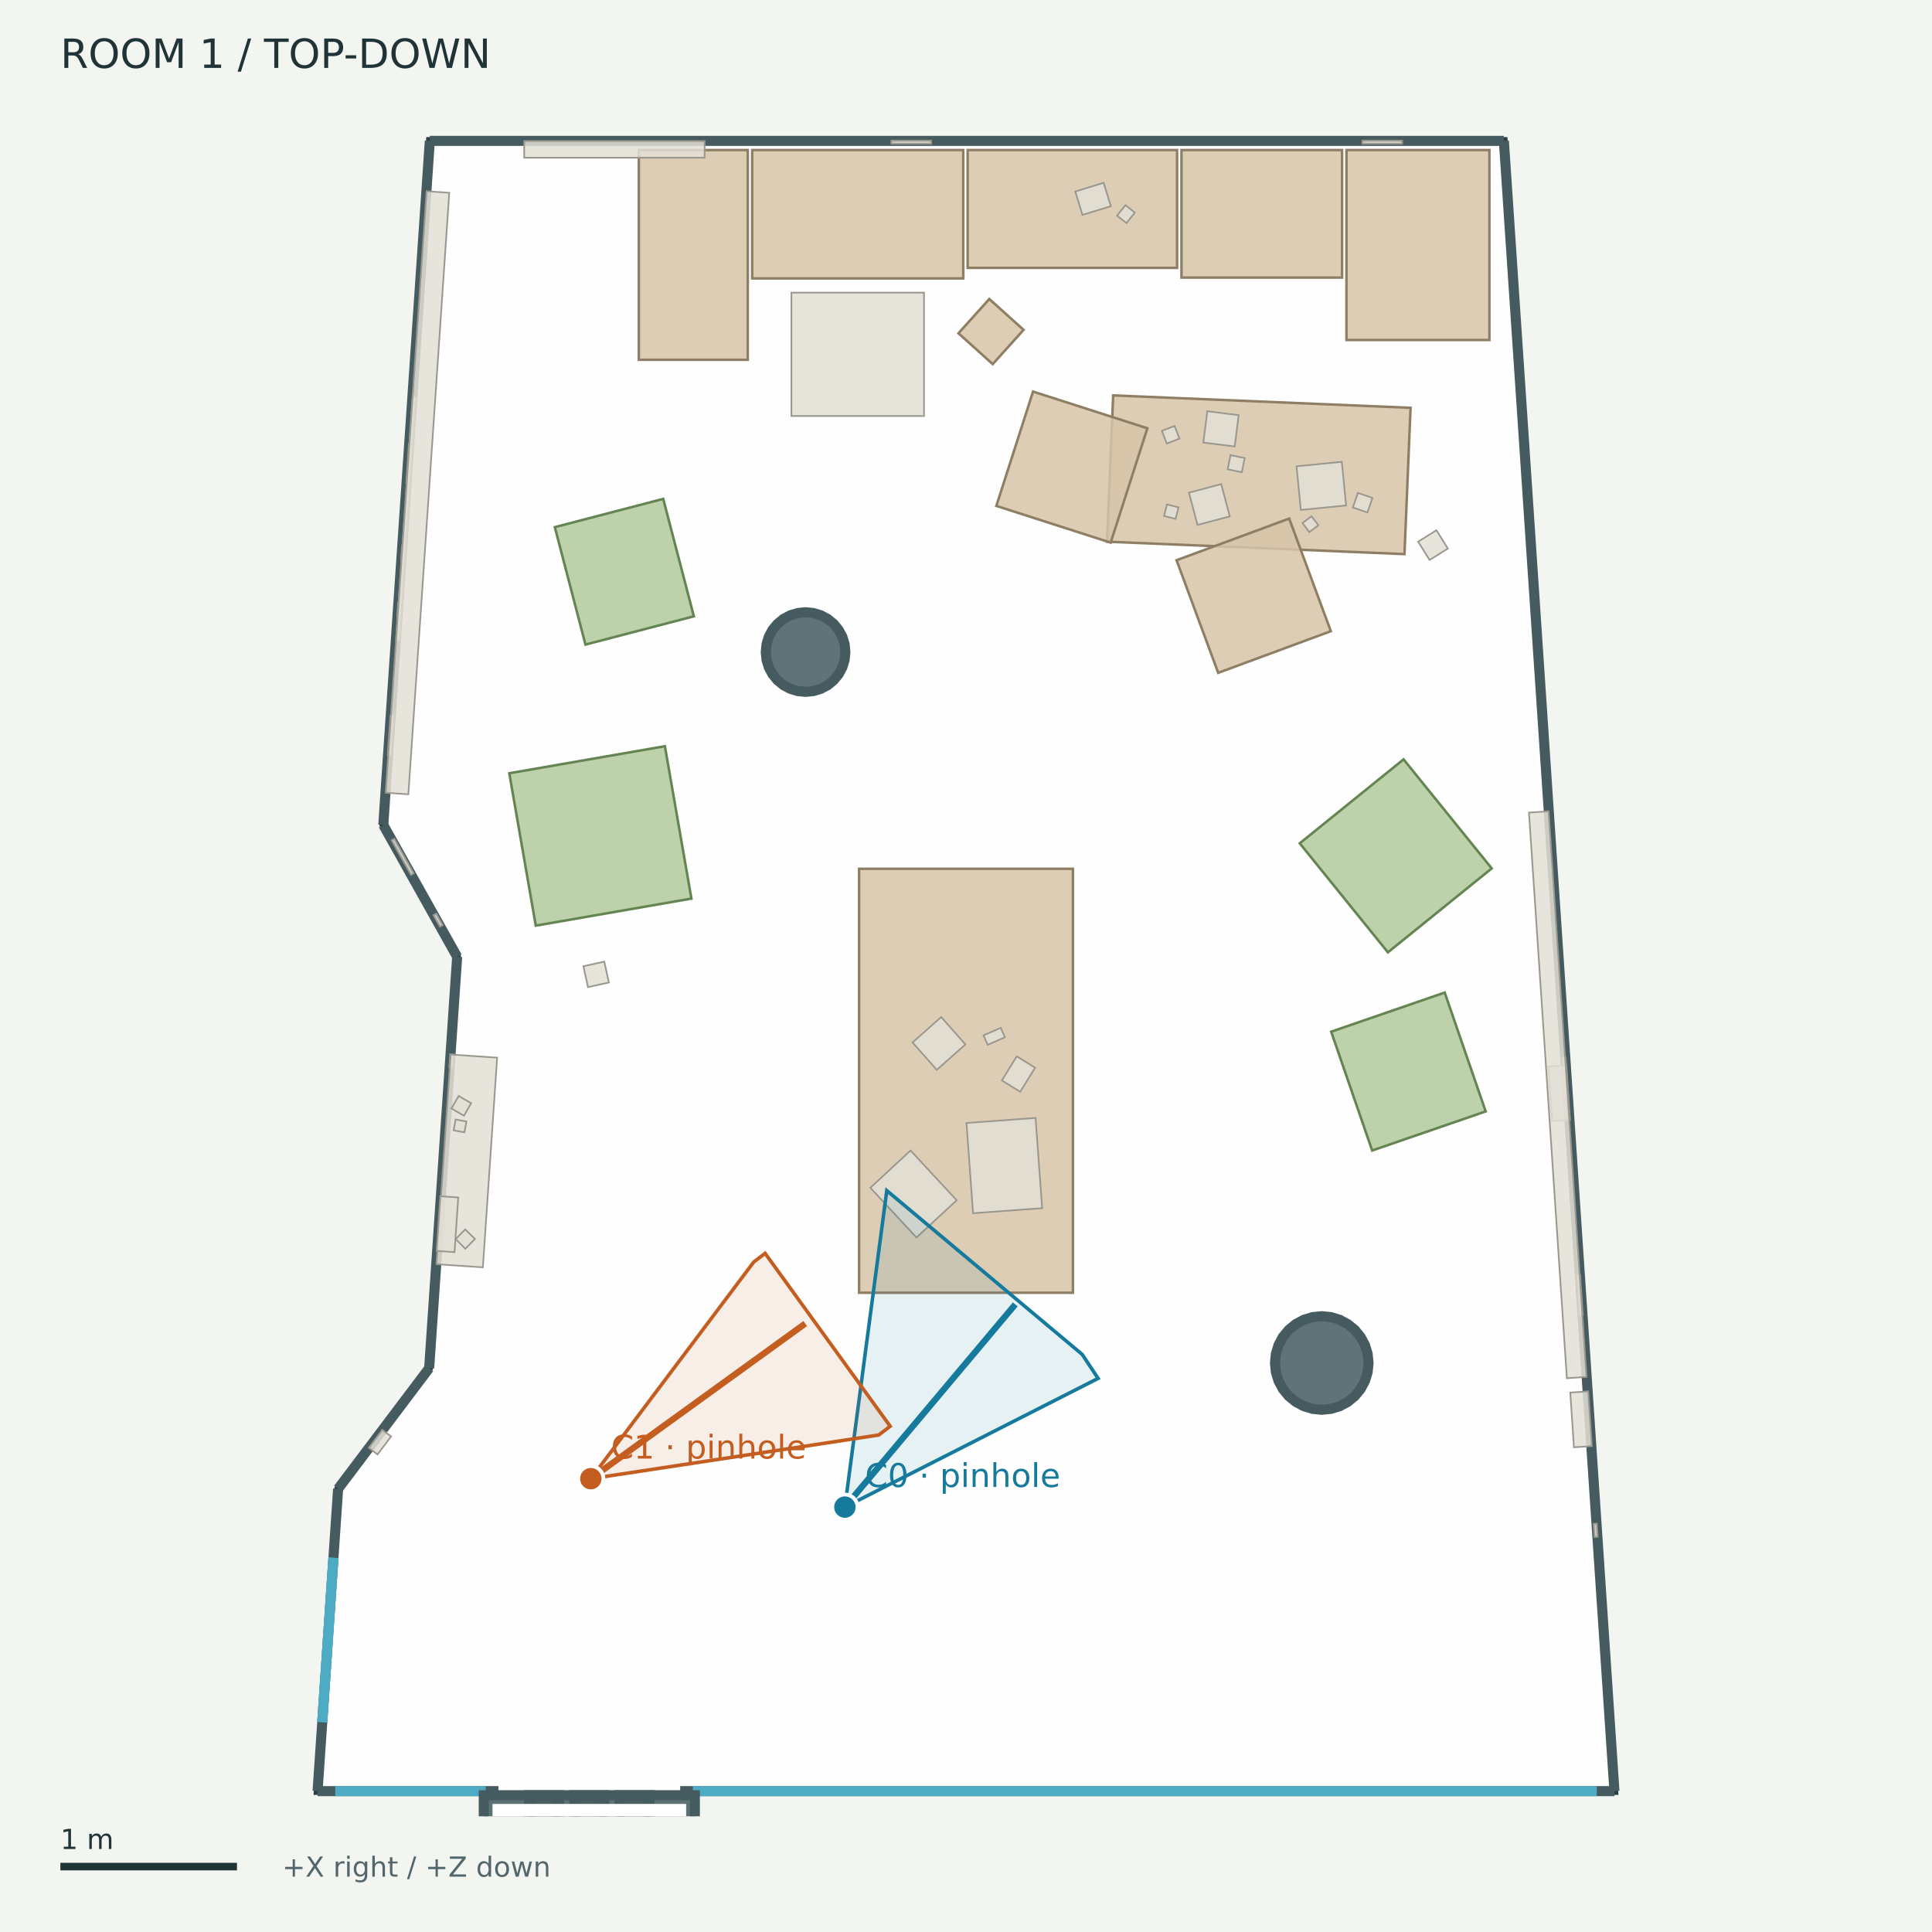
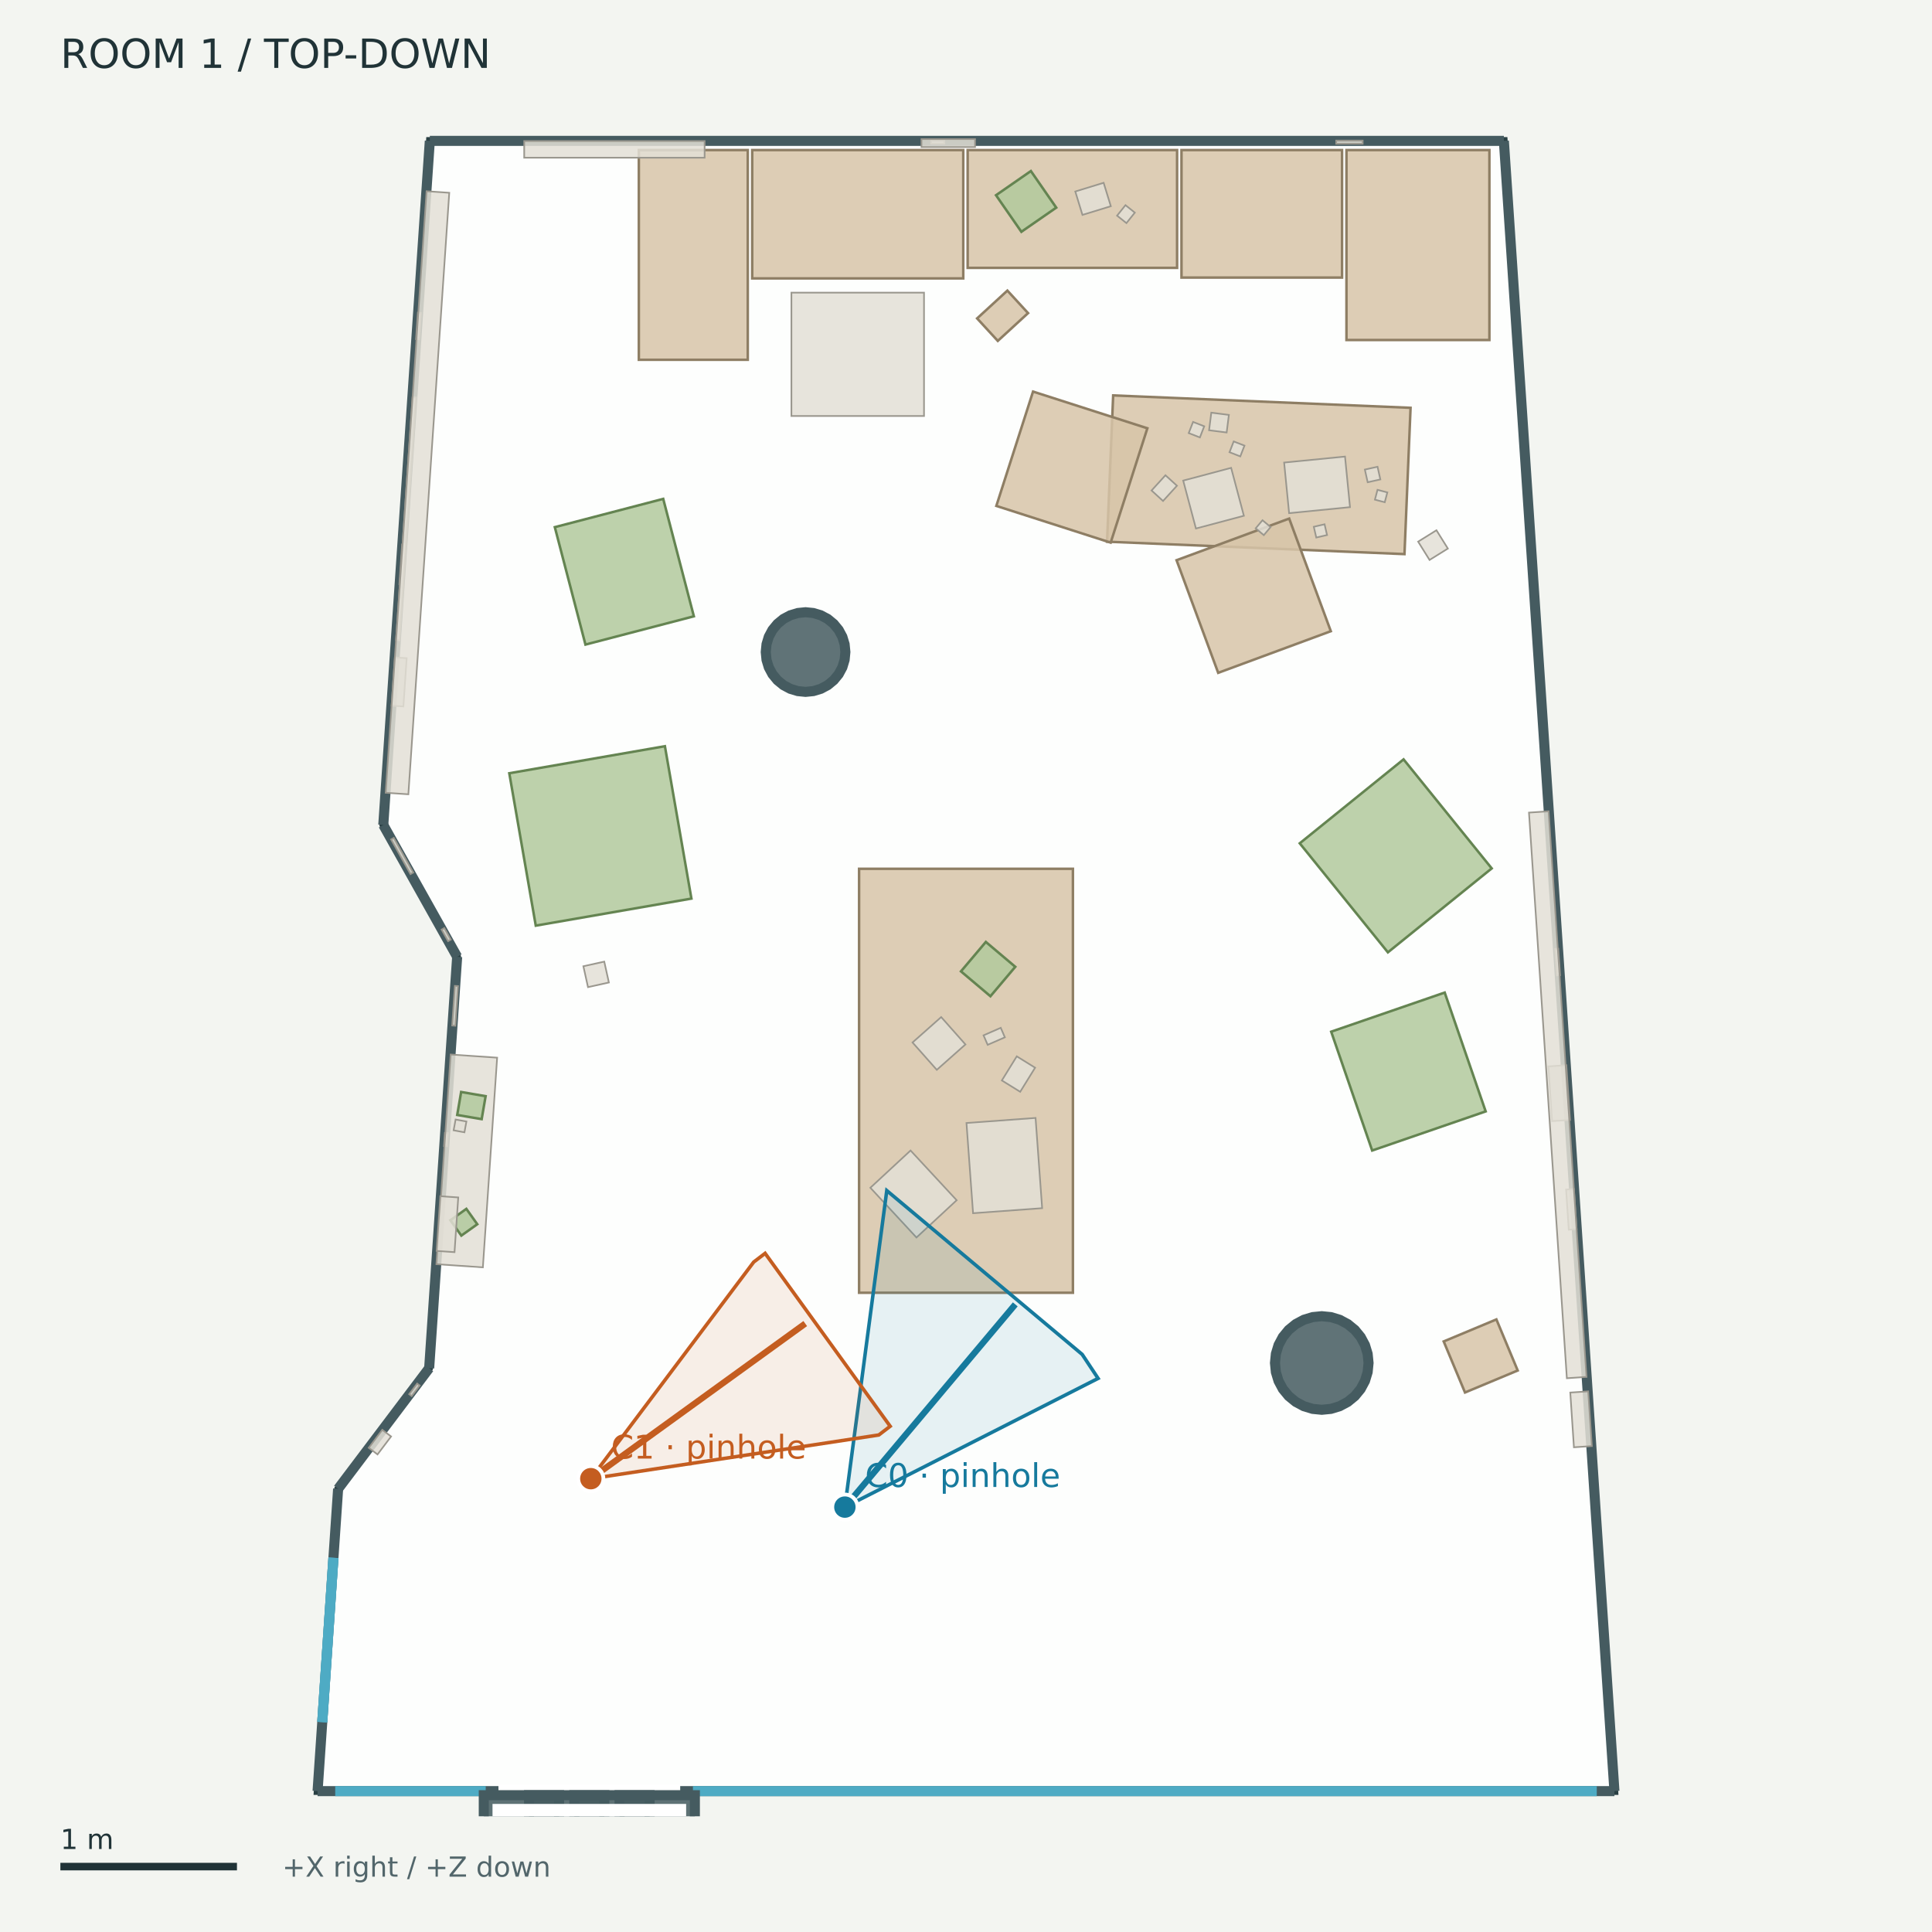
<svg xmlns="http://www.w3.org/2000/svg" width="768" height="768" viewBox="0 0 768 768">
  <rect width="100%" height="100%" fill="#f3f5f1" />
  <g font-family="DejaVu Sans">
    <defs>
      <clipPath id="map">
        <rect x="12" y="42" width="744" height="680" />
      </clipPath>
    </defs>
    <text x="24.00" y="27.00" font-size="16" fill="#203337">ROOM 1  /  TOP-DOWN</text>
    <g clip-path="url(#map)">
      <polygon points="170.86,56.00 597.81,56.00 641.76,712.00 126.24,712.00 134.41,591.82 170.60,543.86 181.73,380.35 152.36,327.94" fill="#ffffff" fill-opacity="0.85" stroke="#293f43" stroke-width="3" />
      <polygon points="336.05,259.20 335.75,262.29 334.85,265.26 333.38,267.99 331.41,270.39 329.02,272.36 326.28,273.82 323.31,274.72 320.22,275.03 317.14,274.72 314.17,273.82 311.43,272.36 309.03,270.39 307.06,267.99 305.60,265.26 304.70,262.29 304.40,259.20 304.70,256.11 305.60,253.14 307.06,250.41 309.03,248.01 311.43,246.04 314.17,244.58 317.14,243.68 320.22,243.37 323.31,243.68 326.28,244.58 329.02,246.04 331.41,248.01 333.38,250.41 334.85,253.14 335.75,256.11" fill="#455b60" fill-opacity="0.85" stroke="#455b60" stroke-width="4" />
      <polygon points="544.02,541.81 543.66,545.44 542.60,548.93 540.88,552.14 538.57,554.96 535.75,557.27 532.54,558.99 529.05,560.05 525.42,560.41 521.79,560.05 518.30,558.99 515.09,557.27 512.27,554.96 509.95,552.14 508.24,548.93 507.18,545.44 506.82,541.81 507.18,538.18 508.24,534.69 509.95,531.48 512.27,528.66 515.09,526.35 518.30,524.63 521.79,523.57 525.42,523.21 529.05,523.57 532.54,524.63 535.75,526.35 538.57,528.66 540.88,531.48 542.60,534.69 543.66,538.18" fill="#455b60" fill-opacity="0.85" stroke="#455b60" stroke-width="4" />
      <polyline points="170.86,56.00 597.81,56.00" fill="#455b60" fill-opacity="0.85" stroke="#455b60" stroke-width="4" />
      <polyline points="597.81,56.00 641.76,712.00" fill="#455b60" fill-opacity="0.85" stroke="#455b60" stroke-width="4" />
      <polyline points="641.76,712.00 126.24,712.00" fill="#455b60" fill-opacity="0.85" stroke="#455b60" stroke-width="4" />
      <polyline points="126.24,712.00 134.41,591.82" fill="#455b60" fill-opacity="0.85" stroke="#455b60" stroke-width="4" />
      <polyline points="134.41,591.82 170.60,543.86" fill="#455b60" fill-opacity="0.85" stroke="#455b60" stroke-width="4" />
      <polyline points="170.60,543.86 181.73,380.35" fill="#455b60" fill-opacity="0.85" stroke="#455b60" stroke-width="4" />
      <polyline points="181.73,380.35 152.36,327.94" fill="#455b60" fill-opacity="0.85" stroke="#455b60" stroke-width="4" />
      <polyline points="152.36,327.94 170.86,56.00" fill="#455b60" fill-opacity="0.85" stroke="#455b60" stroke-width="4" />
      <polyline points="128.10,684.58 132.55,619.24" fill="none" fill-opacity="0.85" stroke="#4eabc4" stroke-width="4" />
      <polyline points="128.10,684.58 132.55,619.24" fill="none" fill-opacity="0.85" stroke="#4eabc4" stroke-width="4" />
      <polyline points="133.26,712.00 193.08,712.00" fill="none" fill-opacity="0.85" stroke="#4eabc4" stroke-width="4" />
      <polyline points="275.45,712.00 634.74,712.00" fill="none" fill-opacity="0.85" stroke="#4eabc4" stroke-width="4" />
      <polyline points="198.14,712.00 270.39,712.00" fill="none" fill-opacity="0.85" stroke="#ffffff" stroke-width="5" />
      <polygon points="192.31,713.61 222.24,713.61 222.24,728.68 192.31,728.68" fill="#455b60" fill-opacity="0.85" stroke="#455b60" stroke-width="4" />
      <polygon points="210.30,713.61 240.23,713.61 240.23,728.68 210.30,728.68" fill="#455b60" fill-opacity="0.85" stroke="#455b60" stroke-width="4" />
      <polygon points="228.30,713.61 258.22,713.61 258.22,728.68 228.30,728.68" fill="#455b60" fill-opacity="0.85" stroke="#455b60" stroke-width="4" />
      <polygon points="246.29,713.61 276.22,713.61 276.22,728.68 246.29,728.68" fill="#455b60" fill-opacity="0.85" stroke="#455b60" stroke-width="4" />
      <polygon points="198.28,719.58 270.25,719.58 270.25,722.71 198.28,722.71" fill="none" fill-opacity="0.85" stroke="#ffffff" stroke-width="5" />
      <polygon points="299.01,59.65 382.91,59.65 382.91,110.67 299.01,110.67" fill="#d7c4a8" fill-opacity="0.85" stroke="#8e7e64" stroke-width="1" />
      <polygon points="384.66,59.65 467.91,59.65 467.91,106.48 384.66,106.48" fill="#d7c4a8" fill-opacity="0.85" stroke="#8e7e64" stroke-width="1" />
      <polygon points="469.66,59.65 533.49,59.65 533.49,110.34 469.66,110.34" fill="#d7c4a8" fill-opacity="0.85" stroke="#8e7e64" stroke-width="1" />
      <polygon points="535.24,59.65 592.06,59.65 592.06,135.16 535.24,135.16" fill="#d7c4a8" fill-opacity="0.85" stroke="#8e7e64" stroke-width="1" />
      <polygon points="253.95,59.65 297.25,59.65 297.25,143.02 253.95,143.02" fill="#d7c4a8" fill-opacity="0.85" stroke="#8e7e64" stroke-width="1" />
      <polygon points="341.50,513.89 341.50,345.36 426.50,345.36 426.50,513.89" fill="#d7c4a8" fill-opacity="0.85" stroke="#8e7e64" stroke-width="1" />
      <polygon points="314.60,116.33 367.31,116.33 367.31,165.37 314.60,165.37" fill="#e3dfd6" fill-opacity="0.85" stroke="#9a978e" stroke-width="0.65" />
      <polygon points="442.50,157.18 560.72,162.11 558.30,220.27 440.07,215.33" fill="#d7c4a8" fill-opacity="0.85" stroke="#8e7e64" stroke-width="1" />
      <polygon points="467.70,222.69 512.47,206.14 529.02,250.91 484.25,267.46" fill="#d7c4a8" fill-opacity="0.85" stroke="#8e7e64" stroke-width="1" />
      <polygon points="456.10,170.25 441.51,215.70 396.06,201.11 410.65,155.66" fill="#d7c4a8" fill-opacity="0.85" stroke="#8e7e64" stroke-width="1" />
-       <polygon points="381.00,132.48 393.26,118.86 406.88,131.12 394.62,144.74" fill="#d7c4a8" fill-opacity="0.85" stroke="#8e7e64" stroke-width="1" />
+       <polygon points="603.31,544.79 582.36,553.54 573.89,533.24 594.84,524.49" fill="#d7c4a8" fill-opacity="0.85" stroke="#8e7e64" stroke-width="1" />
+       <polygon points="388.42,126.57 400.45,115.52 408.67,124.47 396.64,135.51" fill="#d7c4a8" fill-opacity="0.85" stroke="#8e7e64" stroke-width="1" />
      <polygon points="232.73,256.23 220.55,209.55 263.64,198.31 275.82,244.99" fill="#b1c99c" fill-opacity="0.85" stroke="#648451" stroke-width="1" />
      <polygon points="212.98,367.96 202.45,307.38 264.31,296.63 274.85,357.20" fill="#b1c99c" fill-opacity="0.85" stroke="#648451" stroke-width="1" />
      <polygon points="574.29,394.56 590.58,441.80 545.46,457.35 529.17,410.11" fill="#b1c99c" fill-opacity="0.85" stroke="#648451" stroke-width="1" />
      <polygon points="551.71,378.57 516.67,335.23 557.94,301.86 592.98,345.20" fill="#b1c99c" fill-opacity="0.85" stroke="#648451" stroke-width="1" />
-       <polygon points="159.45,222.06 159.81,216.80 161.07,216.89 160.71,222.14" fill="#e3dfd6" fill-opacity="0.85" stroke="#9a978e" stroke-width="0.65" />
-       <polygon points="628.14,506.93 629.20,522.69 627.94,522.78 626.88,507.02" fill="#e3dfd6" fill-opacity="0.85" stroke="#9a978e" stroke-width="0.65" />
-       <polygon points="163.35,347.80 155.63,334.02 156.74,333.40 164.46,347.18" fill="#e3dfd6" fill-opacity="0.85" stroke="#9a978e" stroke-width="0.65" />
-       <polygon points="622.34,420.32 623.39,436.07 622.13,436.16 621.08,420.40" fill="#e3dfd6" fill-opacity="0.85" stroke="#9a978e" stroke-width="0.65" />
-       <polygon points="178.61,424.32 178.97,419.06 180.23,419.15 179.88,424.40" fill="#e3dfd6" fill-opacity="0.85" stroke="#9a978e" stroke-width="0.65" />
-       <polygon points="634.76,605.66 635.11,610.91 633.85,610.99 633.50,605.74" fill="#e3dfd6" fill-opacity="0.85" stroke="#9a978e" stroke-width="0.65" />
-       <polygon points="354.33,55.88 370.13,55.88 370.13,57.14 354.33,57.14" fill="#e3dfd6" fill-opacity="0.85" stroke="#9a978e" stroke-width="0.65" />
-       <polygon points="157.89,244.89 158.25,239.64 159.51,239.72 159.15,244.98" fill="#e3dfd6" fill-opacity="0.85" stroke="#9a978e" stroke-width="0.65" />
-       <polygon points="161.48,192.23 162.55,176.47 163.81,176.56 162.74,192.32" fill="#e3dfd6" fill-opacity="0.85" stroke="#9a978e" stroke-width="0.65" />
-       <polygon points="154.13,300.17 155.21,284.42 156.47,284.50 155.39,300.26" fill="#e3dfd6" fill-opacity="0.85" stroke="#9a978e" stroke-width="0.65" />
-       <polygon points="488.86,205.26 476.03,208.67 472.63,195.84 485.45,192.44" fill="#e3dfd6" fill-opacity="0.85" stroke="#9a978e" stroke-width="0.65" />
-       <polygon points="490.81,177.49 478.35,175.92 479.93,163.46 492.39,165.04" fill="#e3dfd6" fill-opacity="0.85" stroke="#9a978e" stroke-width="0.65" />
-       <polygon points="535.10,200.93 517.10,202.71 515.39,185.36 533.39,183.58" fill="#e3dfd6" fill-opacity="0.85" stroke="#9a978e" stroke-width="0.65" />
-       <polygon points="545.56,197.92 543.58,203.72 537.79,201.74 539.77,195.94" fill="#e3dfd6" fill-opacity="0.85" stroke="#9a978e" stroke-width="0.65" />
-       <polygon points="468.86,174.37 463.82,176.32 461.87,171.27 466.91,169.32" fill="#e3dfd6" fill-opacity="0.85" stroke="#9a978e" stroke-width="0.65" />
-       <polygon points="521.35,205.21 524.08,208.80 520.48,211.53 517.76,207.93" fill="#e3dfd6" fill-opacity="0.85" stroke="#9a978e" stroke-width="0.65" />
-       <polygon points="493.63,187.71 488.00,186.55 489.15,180.92 494.79,182.07" fill="#e3dfd6" fill-opacity="0.85" stroke="#9a978e" stroke-width="0.65" />
-       <polygon points="468.46,201.68 467.32,206.26 462.73,205.12 463.88,200.53" fill="#e3dfd6" fill-opacity="0.85" stroke="#9a978e" stroke-width="0.65" />
+       <polygon points="531.16,55.88 541.69,55.88 541.69,57.14 531.16,57.14" fill="#e3dfd6" fill-opacity="0.85" stroke="#9a978e" stroke-width="0.65" />
+       <polygon points="370.14,55.88 375.40,55.88 375.40,57.14 370.14,57.14" fill="#e3dfd6" fill-opacity="0.85" stroke="#9a978e" stroke-width="0.65" />
+       <polygon points="162.65,554.20 165.82,549.99 166.83,550.76 163.66,554.96" fill="#e3dfd6" fill-opacity="0.85" stroke="#9a978e" stroke-width="0.65" />
+       <polygon points="176.49,455.59 176.84,450.34 178.10,450.42 177.75,455.67" fill="#e3dfd6" fill-opacity="0.85" stroke="#9a978e" stroke-width="0.65" />
+       <polygon points="619.44,377.13 620.15,387.64 618.89,387.72 618.18,377.22" fill="#e3dfd6" fill-opacity="0.85" stroke="#9a978e" stroke-width="0.65" />
+       <polygon points="158.76,232.20 159.83,216.44 161.09,216.53 160.02,232.29" fill="#e3dfd6" fill-opacity="0.85" stroke="#9a978e" stroke-width="0.65" />
+       <polygon points="163.17,347.47 155.45,333.69 156.55,333.07 164.27,346.85" fill="#e3dfd6" fill-opacity="0.85" stroke="#9a978e" stroke-width="0.65" />
+       <polygon points="165.38,134.80 166.10,124.29 167.36,124.38 166.64,134.88" fill="#e3dfd6" fill-opacity="0.85" stroke="#9a978e" stroke-width="0.65" />
+       <polygon points="178.10,374.12 175.53,369.53 176.63,368.91 179.20,373.51" fill="#e3dfd6" fill-opacity="0.85" stroke="#9a978e" stroke-width="0.65" />
+       <polygon points="494.46,205.03 475.40,210.09 470.34,191.04 489.39,185.98" fill="#e3dfd6" fill-opacity="0.85" stroke="#9a978e" stroke-width="0.65" />
+       <polygon points="487.61,171.92 480.62,171.03 481.51,164.04 488.50,164.93" fill="#e3dfd6" fill-opacity="0.85" stroke="#9a978e" stroke-width="0.65" />
+       <polygon points="536.65,201.60 512.44,203.99 510.46,183.87 534.66,181.49" fill="#e3dfd6" fill-opacity="0.85" stroke="#9a978e" stroke-width="0.65" />
+       <polygon points="494.70,177.14 493.03,181.43 488.75,179.76 490.41,175.48" fill="#e3dfd6" fill-opacity="0.85" stroke="#9a978e" stroke-width="0.65" />
+       <polygon points="548.71,190.58 543.67,191.70 542.55,186.66 547.59,185.54" fill="#e3dfd6" fill-opacity="0.85" stroke="#9a978e" stroke-width="0.65" />
+       <polygon points="551.49,195.74 550.46,199.65 546.55,198.62 547.58,194.71" fill="#e3dfd6" fill-opacity="0.85" stroke="#9a978e" stroke-width="0.65" />
+       <polygon points="527.52,212.69 523.24,213.68 522.25,209.40 526.53,208.41" fill="#e3dfd6" fill-opacity="0.85" stroke="#9a978e" stroke-width="0.65" />
+       <polygon points="467.86,193.08 462.33,199.15 457.76,194.98 463.28,188.92" fill="#e3dfd6" fill-opacity="0.85" stroke="#9a978e" stroke-width="0.65" />
+       <polygon points="478.70,169.45 476.98,173.89 472.53,172.16 474.26,167.72" fill="#e3dfd6" fill-opacity="0.85" stroke="#9a978e" stroke-width="0.65" />
+       <polygon points="505.09,209.51 502.38,212.73 499.15,210.02 501.86,206.80" fill="#e3dfd6" fill-opacity="0.85" stroke="#9a978e" stroke-width="0.65" />
      <polygon points="383.78,415.18 372.39,425.28 362.74,414.40 374.13,404.30" fill="#e3dfd6" fill-opacity="0.85" stroke="#9a978e" stroke-width="0.65" />
      <polygon points="380.29,477.11 364.31,491.93 345.98,472.15 361.96,457.34" fill="#e3dfd6" fill-opacity="0.85" stroke="#9a978e" stroke-width="0.65" />
      <polygon points="386.81,482.27 384.19,446.41 411.65,444.40 414.27,480.27" fill="#e3dfd6" fill-opacity="0.85" stroke="#9a978e" stroke-width="0.65" />
      <polygon points="399.45,412.35 392.61,415.34 390.97,411.56 397.81,408.57" fill="#e3dfd6" fill-opacity="0.85" stroke="#9a978e" stroke-width="0.65" />
      <polygon points="404.18,419.91 411.47,424.43 405.54,434.01 398.25,429.50" fill="#e3dfd6" fill-opacity="0.85" stroke="#9a978e" stroke-width="0.65" />
+       <polygon points="403.59,384.32 393.71,396.02 382.00,386.13 391.88,374.43" fill="#b1c99c" fill-opacity="0.85" stroke="#648451" stroke-width="1" />
      <polygon points="438.71,72.66 441.57,81.97 430.29,85.43 427.44,76.12" fill="#e3dfd6" fill-opacity="0.85" stroke="#9a978e" stroke-width="0.65" />
      <polygon points="447.77,88.69 444.05,85.72 447.39,81.55 451.11,84.52" fill="#e3dfd6" fill-opacity="0.85" stroke="#9a978e" stroke-width="0.65" />
+       <polygon points="395.93,77.60 409.79,67.99 419.87,82.54 406.01,92.14" fill="#b1c99c" fill-opacity="0.85" stroke="#648451" stroke-width="1" />
      <polygon points="157.44,254.42 164.00,157.91 165.42,158.00 158.85,254.52" fill="#e3dfd6" fill-opacity="0.85" stroke="#9a978e" stroke-width="0.65" />
      <polygon points="208.38,56.07 280.10,56.07 280.10,62.69 208.38,62.69" fill="#e3dfd6" fill-opacity="0.85" stroke="#9a978e" stroke-width="0.65" />
-       <polygon points="174.89,368.39 172.31,363.79 173.42,363.18 175.99,367.77" fill="#e3dfd6" fill-opacity="0.85" stroke="#9a978e" stroke-width="0.65" />
-       <polygon points="541.58,55.88 557.37,55.88 557.37,57.14 541.58,57.14" fill="#e3dfd6" fill-opacity="0.85" stroke="#9a978e" stroke-width="0.65" />
+       <polygon points="179.75,407.66 180.82,391.91 182.08,391.99 181.01,407.75" fill="#e3dfd6" fill-opacity="0.85" stroke="#9a978e" stroke-width="0.65" />
+       <polygon points="155.66,280.51 156.97,261.32 161.66,261.64 160.35,280.83" fill="#e3dfd6" fill-opacity="0.85" stroke="#9a978e" stroke-width="0.65" />
      <polygon points="173.48,502.53 179.15,419.18 197.62,420.44 191.95,503.79" fill="#e3dfd6" fill-opacity="0.85" stroke="#9a978e" stroke-width="0.65" />
-       <polygon points="187.30,438.55 184.42,443.52 179.45,440.64 182.33,435.67" fill="#e3dfd6" fill-opacity="0.85" stroke="#9a978e" stroke-width="0.65" />
+       <polygon points="193.04,435.75 191.47,444.88 181.75,443.21 183.31,434.08" fill="#b1c99c" fill-opacity="0.85" stroke="#648451" stroke-width="1" />
+       <polygon points="185.38,480.54 189.73,486.65 183.39,491.17 179.04,485.06" fill="#b1c99c" fill-opacity="0.85" stroke="#648451" stroke-width="1" />
      <polygon points="185.41,445.81 184.62,450.11 180.32,449.32 181.11,445.02" fill="#e3dfd6" fill-opacity="0.85" stroke="#9a978e" stroke-width="0.65" />
-       <polygon points="188.80,492.50 184.99,496.39 181.11,492.57 184.92,488.69" fill="#e3dfd6" fill-opacity="0.85" stroke="#9a978e" stroke-width="0.65" />
+       <polygon points="625.66,472.66 626.72,488.62 623.61,488.83 622.55,472.87" fill="#e3dfd6" fill-opacity="0.85" stroke="#9a978e" stroke-width="0.65" />
      <polygon points="631.33,553.09 632.79,574.84 625.66,575.32 624.21,553.56" fill="#e3dfd6" fill-opacity="0.85" stroke="#9a978e" stroke-width="0.65" />
+       <polygon points="366.30,55.30 387.60,55.30 387.60,58.46 366.30,58.46" fill="#e3dfd6" fill-opacity="0.85" stroke="#9a978e" stroke-width="0.65" />
      <polygon points="146.58,575.52 151.97,568.38 155.46,571.02 150.07,578.16" fill="#e3dfd6" fill-opacity="0.85" stroke="#9a978e" stroke-width="0.65" />
      <polygon points="173.56,497.26 175.04,475.51 182.16,476.00 180.68,497.75" fill="#e3dfd6" fill-opacity="0.85" stroke="#9a978e" stroke-width="0.65" />
      <polygon points="622.64,423.43 624.10,445.19 616.98,445.66 615.52,423.91" fill="#e3dfd6" fill-opacity="0.85" stroke="#9a978e" stroke-width="0.65" />
      <polygon points="615.59,322.50 630.66,547.34 622.85,547.87 607.79,323.02" fill="#e3dfd6" fill-opacity="0.85" stroke="#9a978e" stroke-width="0.65" />
      <polygon points="153.31,315.13 169.57,76.01 178.59,76.63 162.33,315.74" fill="#e3dfd6" fill-opacity="0.85" stroke="#9a978e" stroke-width="0.65" />
      <polygon points="563.73,215.31 571.01,210.78 575.55,218.06 568.27,222.59" fill="#e3dfd6" fill-opacity="0.85" stroke="#9a978e" stroke-width="0.65" />
      <polygon points="242.04,390.56 233.74,392.40 231.90,384.10 240.20,382.26" fill="#e3dfd6" fill-opacity="0.85" stroke="#9a978e" stroke-width="0.65" />
      <g data-lens="pinhole">
        <polyline points="335.85,599.10 335.78,598.99 335.71,598.89 335.65,598.78 335.58,598.68 335.51,598.58 335.45,598.48 335.39,598.38 335.33,598.29 335.27,598.19 335.21,598.09 335.15,598.00 335.10,597.91 335.04,597.81 334.99,597.72 334.94,597.63 334.89,597.55 334.84,597.46 334.79,597.37 334.75,597.29 334.70,597.20 334.66,597.12 334.62,597.04 334.58,596.96 334.54,596.88 334.50,596.80 334.46,596.72 334.43,596.65 334.39,596.57 334.36,596.50 334.33,596.43 334.30,596.36 334.28,596.29" fill="none" stroke="#167a9d" opacity="0.65" stroke-width="1.5" />
        <polygon points="335.85,599.10 352.51,473.28 430.19,538.40 436.51,547.93" fill="#167a9d" fill-opacity="0.10" stroke="#167a9d" stroke-width="1.4" />
        <polyline points="335.85,599.10 403.59,518.51" fill="none" stroke="#167a9d" stroke-width="2.5" />
        <circle cx="335.852" cy="599.095" r="5" fill="#167a9d" stroke="white" stroke-width="1.5" />
        <text x="343.85" y="591.10" font-size="13" fill="#167a9d">C0 · pinhole</text>
      </g>
      <g data-lens="pinhole">
        <polyline points="234.86,587.80 234.95,587.68 235.03,587.57 235.11,587.45 235.18,587.34 235.24,587.22 235.30,587.11 235.35,587.00 235.39,586.89 235.43,586.77 235.46,586.66 235.48,586.55 235.50,586.44 235.52,586.33 235.52,586.23 235.52,586.12 235.51,586.01 235.50,585.90 235.48,585.80 235.46,585.69 235.43,585.59 235.39,585.48 235.34,585.38 235.29,585.27 235.24,585.17 235.17,585.07 235.10,584.97 235.03,584.87 234.95,584.77 234.86,584.67 234.76,584.57 234.66,584.48 234.56,584.38" fill="none" stroke="#c45d20" opacity="0.65" stroke-width="1.5" />
        <polygon points="234.86,587.80 299.61,501.68 304.14,498.22 353.86,566.96 349.33,570.43" fill="#c45d20" fill-opacity="0.10" stroke="#c45d20" stroke-width="1.4" />
        <polyline points="234.86,587.80 320.10,526.14" fill="none" stroke="#c45d20" stroke-width="2.5" />
        <circle cx="234.861" cy="587.796" r="5" fill="#c45d20" stroke="white" stroke-width="1.5" />
        <text x="242.86" y="579.80" font-size="13" fill="#c45d20">C1 · pinhole</text>
      </g>
    </g>
    <path d="M24 742 h70.195" stroke="#203337" stroke-width="3" />
    <text x="24.00" y="735.00" font-size="11" fill="#203337">1 m</text>
    <text x="112.19" y="746.00" font-size="11" fill="#52666b">+X right / +Z down</text>
  </g>
</svg>
